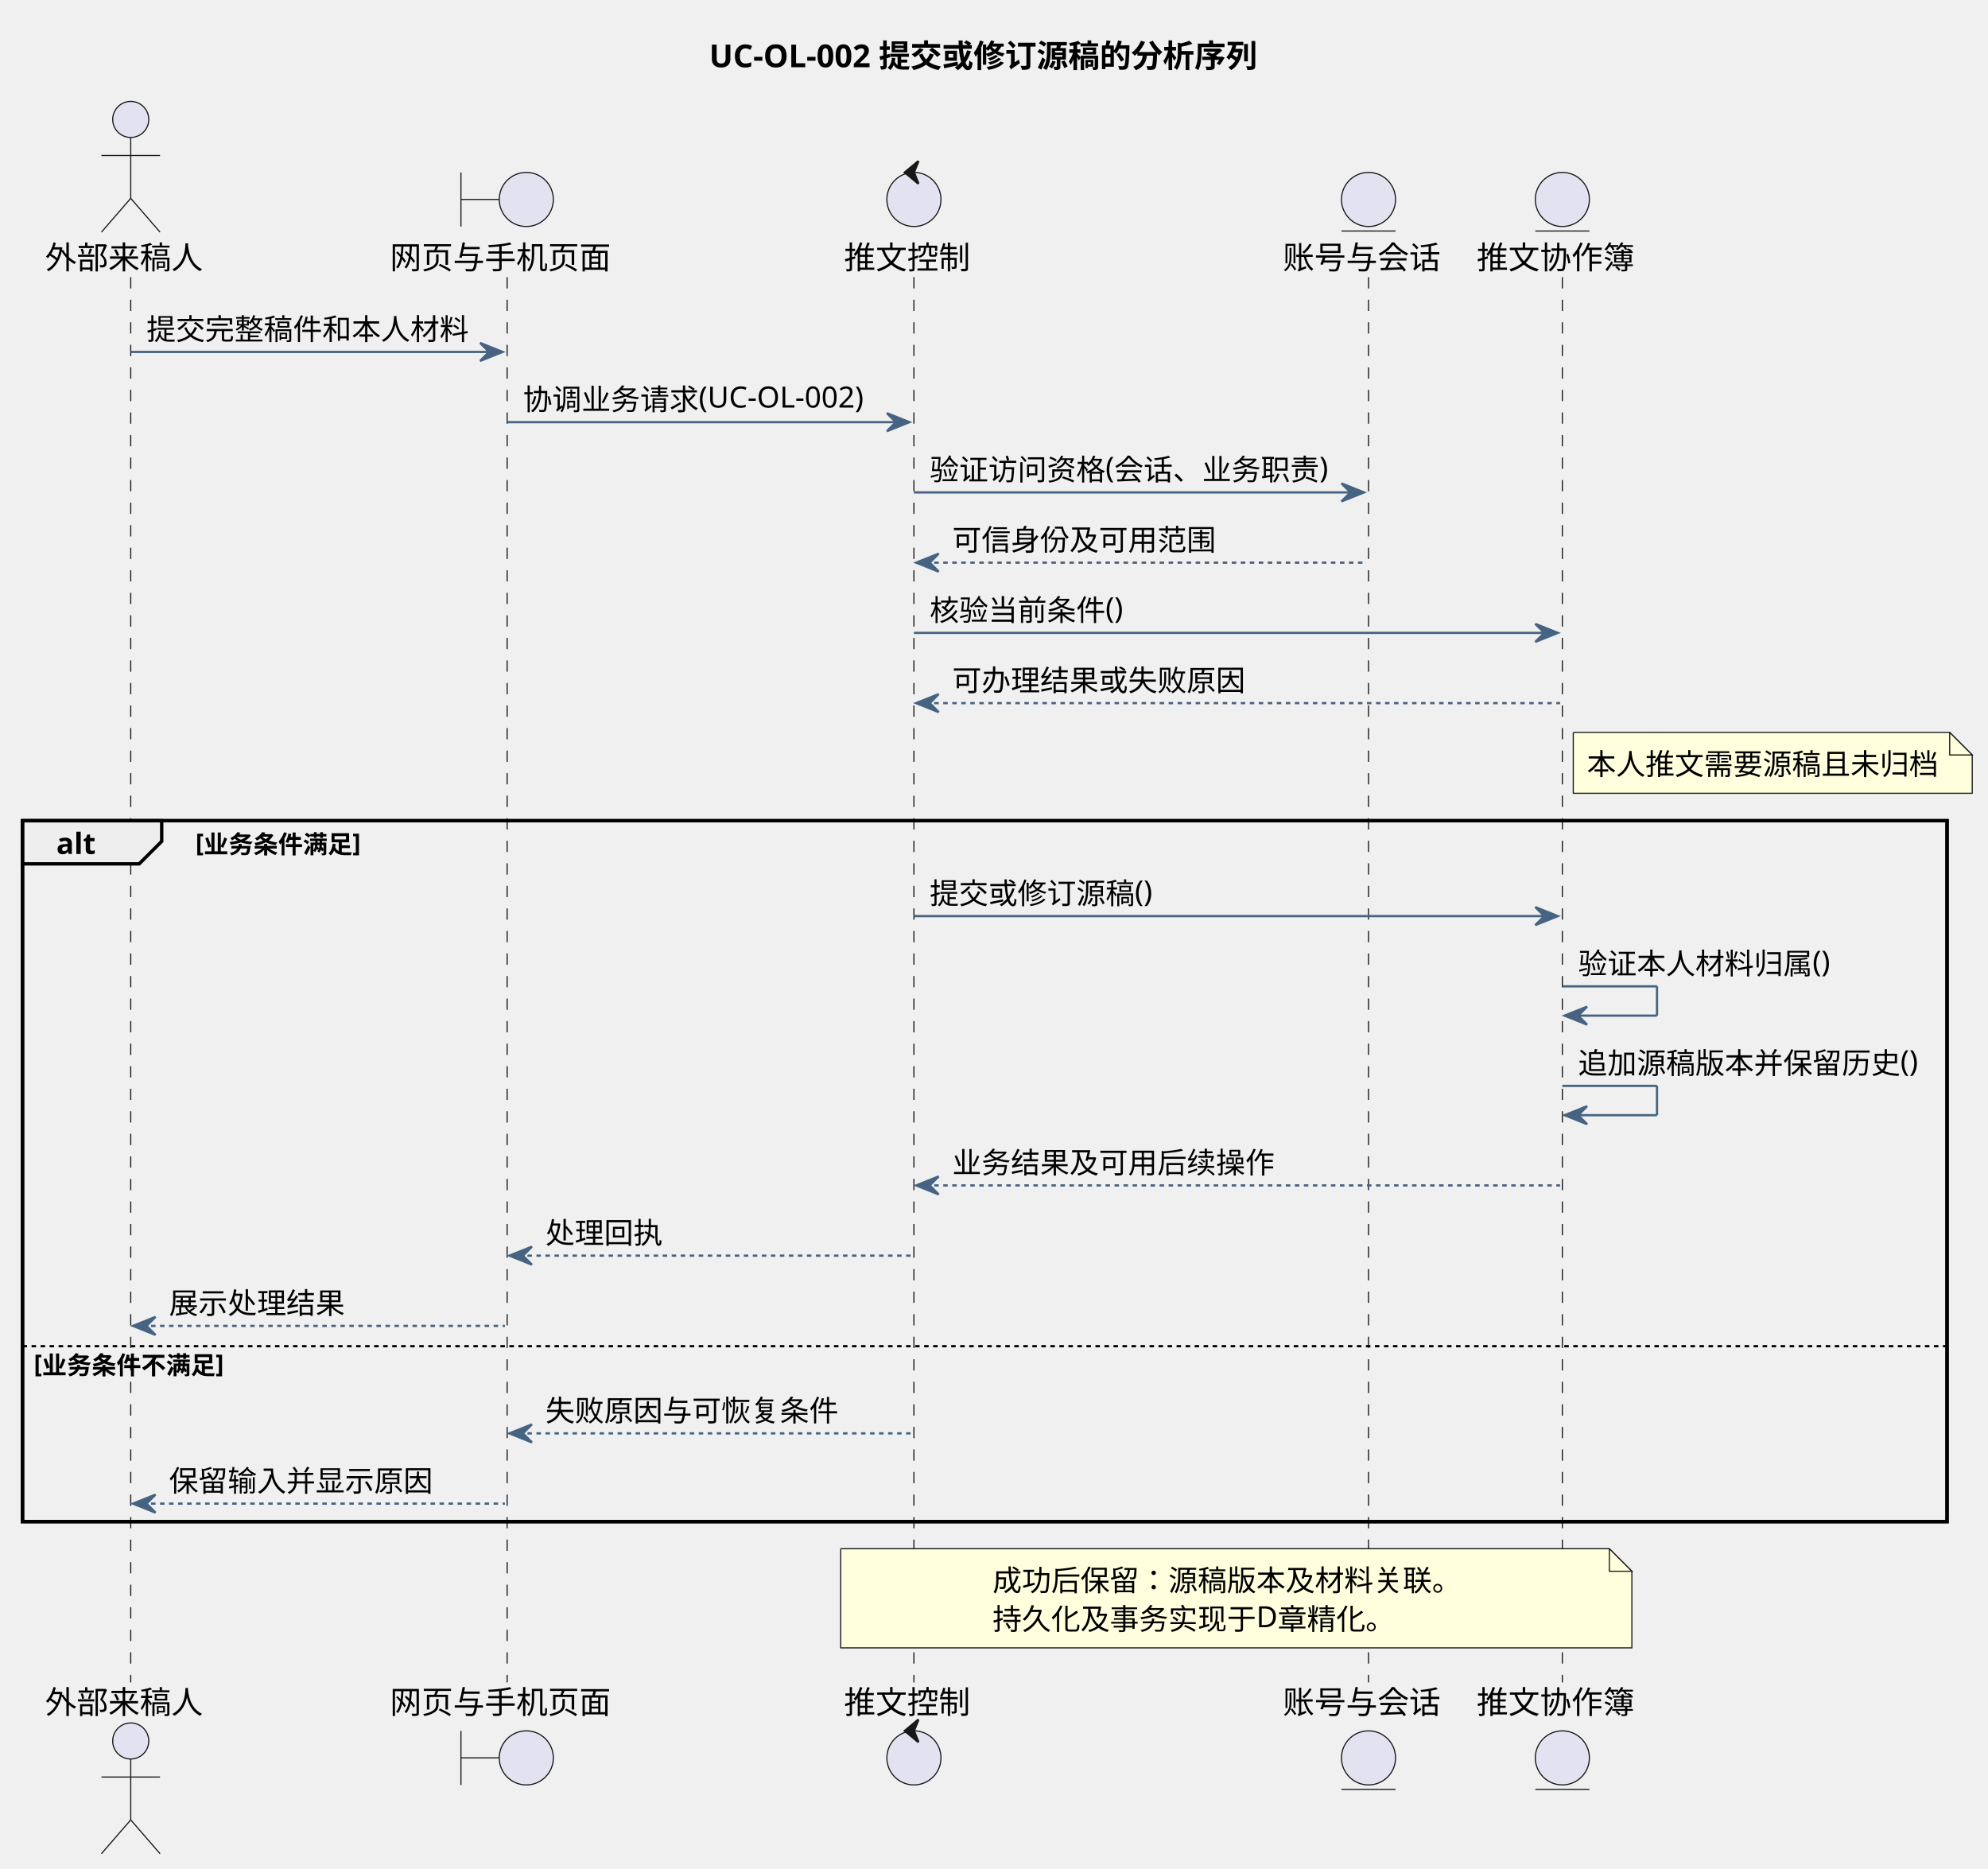
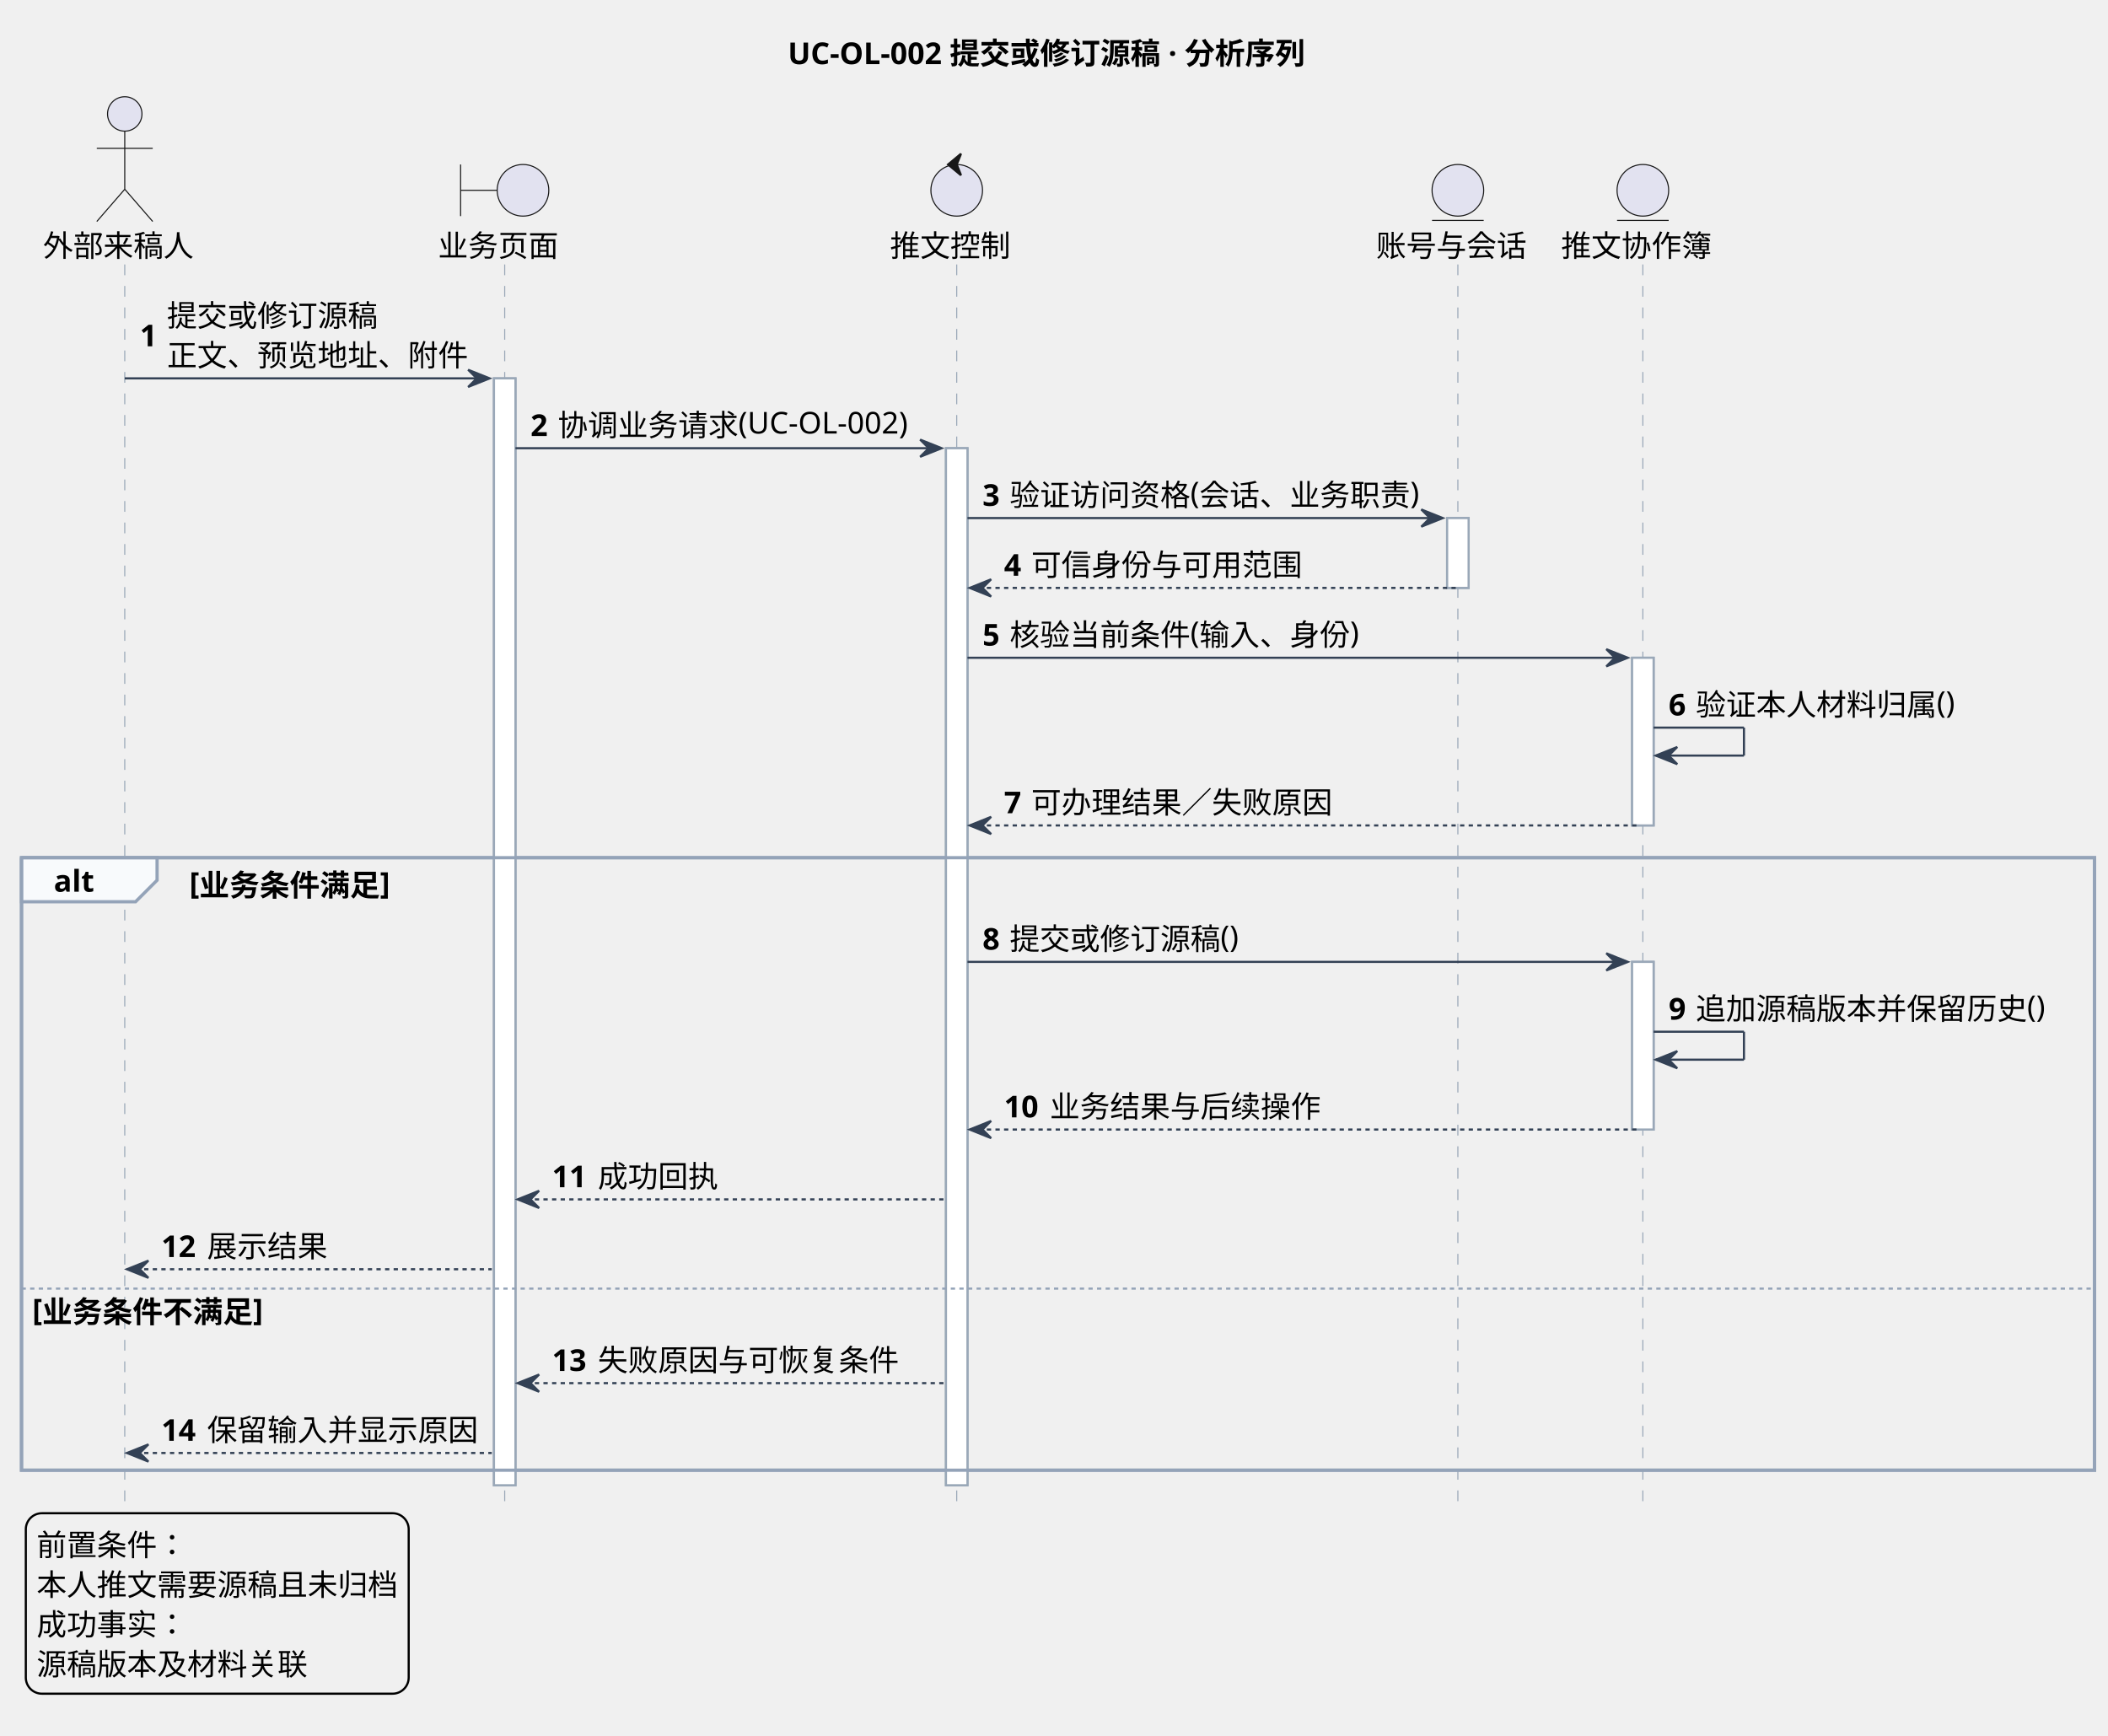
- <svg xmlns="http://www.w3.org/2000/svg" contentStyleType="text/css" height="829px" preserveAspectRatio="none" style="width:882px;height:829px;background:#FFFFFF;" version="1.1" viewBox="0 0 882 829" width="882px" zoomAndPan="magnify">
+ <svg xmlns="http://www.w3.org/2000/svg" contentStyleType="text/css" height="807px" preserveAspectRatio="none" style="width:980px;height:807px;background:#FFFFFF;" version="1.1" viewBox="0 0 980 807" width="980px" zoomAndPan="magnify">
  <defs />
  <g>
-     <text fill="#000000" font-family="Microsoft YaHei" font-size="14" font-weight="bold" lengthAdjust="spacing" textLength="249.703" x="314.648" y="29.814">UC-OL-002 提交或修订源稿的分析序列</text>
-     <rect fill="none" height="310.938" style="stroke:#000000;stroke-width:1.5;" width="853.837" x="10" y="364.059" />
-     <line style="stroke:#181818;stroke-width:0.5;stroke-dasharray:5.0,5.0;" x1="58" x2="58" y1="122.955" y2="746.312" />
-     <line style="stroke:#181818;stroke-width:0.5;stroke-dasharray:5.0,5.0;" x1="225" x2="225" y1="122.955" y2="746.312" />
-     <line style="stroke:#181818;stroke-width:0.5;stroke-dasharray:5.0,5.0;" x1="405.47" x2="405.47" y1="122.955" y2="746.312" />
-     <line style="stroke:#181818;stroke-width:0.5;stroke-dasharray:5.0,5.0;" x1="607.153" x2="607.153" y1="122.955" y2="746.312" />
-     <line style="stroke:#181818;stroke-width:0.5;stroke-dasharray:5.0,5.0;" x1="693.153" x2="693.153" y1="122.955" y2="746.312" />
+     <text fill="#000000" font-family="Microsoft YaHei" font-size="14" font-weight="bold" lengthAdjust="spacing" textLength="250.195" x="366.274" y="29.814">UC-OL-002 提交或修订源稿 · 分析序列</text>
+     <rect fill="#FFFFFF" height="514.641" style="stroke:#9AA8B8;stroke-width:1.0;" width="10" x="229.634" y="175.91" />
+     <rect fill="#FFFFFF" height="482.163" style="stroke:#9AA8B8;stroke-width:1.0;" width="10" x="439.773" y="208.388" />
+     <rect fill="#FFFFFF" height="32.477" style="stroke:#9AA8B8;stroke-width:1.0;" width="10" x="672.759" y="240.865" />
+     <rect fill="#FFFFFF" height="77.955" style="stroke:#9AA8B8;stroke-width:1.0;" width="10" x="758.759" y="305.82" />
+     <rect fill="#FFFFFF" height="77.955" style="stroke:#9AA8B8;stroke-width:1.0;" width="10" x="758.759" y="447.208" />
+     <rect fill="none" height="284.775" style="stroke:#94A3B8;stroke-width:1.5;" width="963.744" x="10" y="398.775" />
+     <line style="stroke:#9AA8B8;stroke-width:0.5;stroke-dasharray:5.0,5.0;" x1="58" x2="58" y1="122.955" y2="700.551" />
+     <line style="stroke:#9AA8B8;stroke-width:0.5;stroke-dasharray:5.0,5.0;" x1="234.634" x2="234.634" y1="122.955" y2="700.551" />
+     <line style="stroke:#9AA8B8;stroke-width:0.5;stroke-dasharray:5.0,5.0;" x1="444.773" x2="444.773" y1="122.955" y2="700.551" />
+     <line style="stroke:#9AA8B8;stroke-width:0.5;stroke-dasharray:5.0,5.0;" x1="677.759" x2="677.759" y1="122.955" y2="700.551" />
+     <line style="stroke:#9AA8B8;stroke-width:0.5;stroke-dasharray:5.0,5.0;" x1="763.759" x2="763.759" y1="122.955" y2="700.551" />
    <text fill="#000000" font-family="Microsoft YaHei" font-size="14" lengthAdjust="spacing" textLength="70" x="20" y="119.291">外部来稿人</text>
    <ellipse cx="58" cy="52.977" fill="#E2E2F0" rx="8" ry="8" style="stroke:#181818;stroke-width:0.5;" />
    <path d="M58,60.977 L58,87.978 M45,68.978 L71,68.978 M58,87.978 L45,102.978 M58,87.978 L71,102.978 " fill="none" style="stroke:#181818;stroke-width:0.5;" />
-     <text fill="#000000" font-family="Microsoft YaHei" font-size="14" lengthAdjust="spacing" textLength="70" x="20" y="760.125">外部来稿人</text>
-     <ellipse cx="58" cy="772.29" fill="#E2E2F0" rx="8" ry="8" style="stroke:#181818;stroke-width:0.5;" />
-     <path d="M58,780.29 L58,807.29 M45,788.29 L71,788.29 M58,807.29 L45,822.29 M58,807.29 L71,822.29 " fill="none" style="stroke:#181818;stroke-width:0.5;" />
-     <text fill="#000000" font-family="Microsoft YaHei" font-size="14" lengthAdjust="spacing" textLength="98" x="173" y="119.291">网页与手机页面</text>
-     <path d="M204.5,76.478 L204.5,100.478 M204.5,88.478 L221.5,88.478 " fill="none" style="stroke:#181818;stroke-width:0.5;" />
-     <ellipse cx="233.5" cy="88.478" fill="#E2E2F0" rx="12" ry="12" style="stroke:#181818;stroke-width:0.5;" />
-     <text fill="#000000" font-family="Microsoft YaHei" font-size="14" lengthAdjust="spacing" textLength="98" x="173" y="760.125">网页与手机页面</text>
-     <path d="M204.5,767.79 L204.5,791.79 M204.5,779.79 L221.5,779.79 " fill="none" style="stroke:#181818;stroke-width:0.5;" />
-     <ellipse cx="233.5" cy="779.79" fill="#E2E2F0" rx="12" ry="12" style="stroke:#181818;stroke-width:0.5;" />
-     <text fill="#000000" font-family="Microsoft YaHei" font-size="14" lengthAdjust="spacing" textLength="56" x="374.47" y="119.291">推文控制</text>
-     <ellipse cx="405.47" cy="88.478" fill="#E2E2F0" rx="12" ry="12" style="stroke:#181818;stroke-width:0.5;" />
-     <polygon fill="#181818" points="401.47,76.478,407.47,71.478,405.47,76.478,407.47,81.478,401.47,76.478" style="stroke:#181818;stroke-width:1.0;" />
-     <text fill="#000000" font-family="Microsoft YaHei" font-size="14" lengthAdjust="spacing" textLength="56" x="374.47" y="760.125">推文控制</text>
-     <ellipse cx="405.47" cy="779.79" fill="#E2E2F0" rx="12" ry="12" style="stroke:#181818;stroke-width:0.5;" />
-     <polygon fill="#181818" points="401.47,767.79,407.47,762.79,405.47,767.79,407.47,772.79,401.47,767.79" style="stroke:#181818;stroke-width:1.0;" />
-     <text fill="#000000" font-family="Microsoft YaHei" font-size="14" lengthAdjust="spacing" textLength="70" x="569.153" y="119.291">账号与会话</text>
-     <ellipse cx="607.153" cy="88.478" fill="#E2E2F0" rx="12" ry="12" style="stroke:#181818;stroke-width:0.5;" />
-     <line style="stroke:#181818;stroke-width:0.5;" x1="595.153" x2="619.153" y1="102.478" y2="102.478" />
-     <text fill="#000000" font-family="Microsoft YaHei" font-size="14" lengthAdjust="spacing" textLength="70" x="569.153" y="760.125">账号与会话</text>
-     <ellipse cx="607.153" cy="779.79" fill="#E2E2F0" rx="12" ry="12" style="stroke:#181818;stroke-width:0.5;" />
-     <line style="stroke:#181818;stroke-width:0.5;" x1="595.153" x2="619.153" y1="793.79" y2="793.79" />
-     <text fill="#000000" font-family="Microsoft YaHei" font-size="14" lengthAdjust="spacing" textLength="70" x="655.153" y="119.291">推文协作簿</text>
-     <ellipse cx="693.153" cy="88.478" fill="#E2E2F0" rx="12" ry="12" style="stroke:#181818;stroke-width:0.5;" />
-     <line style="stroke:#181818;stroke-width:0.5;" x1="681.153" x2="705.153" y1="102.478" y2="102.478" />
-     <text fill="#000000" font-family="Microsoft YaHei" font-size="14" lengthAdjust="spacing" textLength="70" x="655.153" y="760.125">推文协作簿</text>
-     <ellipse cx="693.153" cy="779.79" fill="#E2E2F0" rx="12" ry="12" style="stroke:#181818;stroke-width:0.5;" />
-     <line style="stroke:#181818;stroke-width:0.5;" x1="681.153" x2="705.153" y1="793.79" y2="793.79" />
-     <polygon fill="#466482" points="213,152.113,223,156.113,213,160.113,217,156.113" style="stroke:#466482;stroke-width:1.0;" />
-     <line style="stroke:#466482;stroke-width:1.0;" x1="58" x2="219" y1="156.113" y2="156.113" />
-     <text fill="#000000" font-family="Microsoft YaHei" font-size="13" lengthAdjust="spacing" textLength="143" x="65" y="150.71">提交完整稿件和本人材料</text>
-     <polygon fill="#466482" points="393.47,183.27,403.47,187.27,393.47,191.27,397.47,187.27" style="stroke:#466482;stroke-width:1.0;" />
-     <line style="stroke:#466482;stroke-width:1.0;" x1="225" x2="399.47" y1="187.27" y2="187.27" />
-     <text fill="#000000" font-family="Microsoft YaHei" font-size="13" lengthAdjust="spacing" textLength="156.47" x="232" y="181.868">协调业务请求(UC-OL-002)</text>
-     <polygon fill="#466482" points="595.153,214.428,605.153,218.428,595.153,222.428,599.153,218.428" style="stroke:#466482;stroke-width:1.0;" />
-     <line style="stroke:#466482;stroke-width:1.0;" x1="405.47" x2="601.153" y1="218.428" y2="218.428" />
-     <text fill="#000000" font-family="Microsoft YaHei" font-size="13" lengthAdjust="spacing" textLength="177.684" x="412.47" y="213.026">验证访问资格(会话、业务职责)</text>
-     <polygon fill="#466482" points="416.47,245.586,406.47,249.586,416.47,253.586,412.47,249.586" style="stroke:#466482;stroke-width:1.0;" />
-     <line style="stroke:#466482;stroke-width:1.0;stroke-dasharray:2.0,2.0;" x1="410.47" x2="606.153" y1="249.586" y2="249.586" />
-     <text fill="#000000" font-family="Microsoft YaHei" font-size="13" lengthAdjust="spacing" textLength="117" x="422.47" y="244.184">可信身份及可用范围</text>
-     <polygon fill="#466482" points="681.153,276.744,691.153,280.744,681.153,284.744,685.153,280.744" style="stroke:#466482;stroke-width:1.0;" />
-     <line style="stroke:#466482;stroke-width:1.0;" x1="405.47" x2="687.153" y1="280.744" y2="280.744" />
-     <text fill="#000000" font-family="Microsoft YaHei" font-size="13" lengthAdjust="spacing" textLength="86.684" x="412.47" y="275.341">核验当前条件()</text>
-     <polygon fill="#466482" points="416.47,307.901,406.47,311.901,416.47,315.901,412.47,311.901" style="stroke:#466482;stroke-width:1.0;" />
-     <line style="stroke:#466482;stroke-width:1.0;stroke-dasharray:2.0,2.0;" x1="410.47" x2="692.153" y1="311.901" y2="311.901" />
-     <text fill="#000000" font-family="Microsoft YaHei" font-size="13" lengthAdjust="spacing" textLength="130" x="422.47" y="306.499">可办理结果或失败原因</text>
-     <path d="M698,324.901 L698,351.901 L875,351.901 L875,334.901 L865,324.901 L698,324.901 " fill="#FEFFDD" style="stroke:#181818;stroke-width:0.5;" />
-     <path d="M865,324.901 L865,334.901 L875,334.901 L865,324.901 " fill="#FEFFDD" style="stroke:#181818;stroke-width:0.5;" />
-     <text fill="#000000" font-family="Microsoft YaHei" font-size="13" lengthAdjust="spacing" textLength="156" x="704" y="343.657">本人推文需要源稿且未归档</text>
-     <path d="M10,364.059 L71.739,364.059 L71.739,373.217 L61.739,383.217 L10,383.217 L10,364.059 " fill="#EEEEEE" style="stroke:#000000;stroke-width:1.5;" />
-     <rect fill="none" height="310.938" style="stroke:#000000;stroke-width:1.5;" width="853.837" x="10" y="364.059" />
-     <text fill="#000000" font-family="Microsoft YaHei" font-size="13" font-weight="bold" lengthAdjust="spacing" textLength="16.739" x="25" y="378.815">alt</text>
-     <text fill="#000000" font-family="Microsoft YaHei" font-size="11" font-weight="bold" lengthAdjust="spacing" textLength="74.572" x="86.739" y="377.698">[业务条件满足]</text>
-     <polygon fill="#466482" points="681.153,402.375,691.153,406.375,681.153,410.375,685.153,406.375" style="stroke:#466482;stroke-width:1.0;" />
-     <line style="stroke:#466482;stroke-width:1.0;" x1="405.47" x2="687.153" y1="406.375" y2="406.375" />
-     <text fill="#000000" font-family="Microsoft YaHei" font-size="13" lengthAdjust="spacing" textLength="99.684" x="412.47" y="400.972">提交或修订源稿()</text>
-     <line style="stroke:#466482;stroke-width:1.0;" x1="693.153" x2="735.153" y1="437.532" y2="437.532" />
-     <line style="stroke:#466482;stroke-width:1.0;" x1="735.153" x2="735.153" y1="437.532" y2="450.532" />
-     <line style="stroke:#466482;stroke-width:1.0;" x1="694.153" x2="735.153" y1="450.532" y2="450.532" />
-     <polygon fill="#466482" points="704.153,446.532,694.153,450.532,704.153,454.532,700.153,450.532" style="stroke:#466482;stroke-width:1.0;" />
-     <text fill="#000000" font-family="Microsoft YaHei" font-size="13" lengthAdjust="spacing" textLength="112.684" x="700.153" y="432.13">验证本人材料归属()</text>
-     <line style="stroke:#466482;stroke-width:1.0;" x1="693.153" x2="735.153" y1="481.69" y2="481.69" />
-     <line style="stroke:#466482;stroke-width:1.0;" x1="735.153" x2="735.153" y1="481.69" y2="494.69" />
-     <line style="stroke:#466482;stroke-width:1.0;" x1="694.153" x2="735.153" y1="494.69" y2="494.69" />
-     <polygon fill="#466482" points="704.153,490.69,694.153,494.69,704.153,498.69,700.153,494.69" style="stroke:#466482;stroke-width:1.0;" />
-     <text fill="#000000" font-family="Microsoft YaHei" font-size="13" lengthAdjust="spacing" textLength="151.684" x="700.153" y="476.288">追加源稿版本并保留历史()</text>
-     <polygon fill="#466482" points="416.47,521.848,406.47,525.848,416.47,529.848,412.47,525.848" style="stroke:#466482;stroke-width:1.0;" />
-     <line style="stroke:#466482;stroke-width:1.0;stroke-dasharray:2.0,2.0;" x1="410.47" x2="692.153" y1="525.848" y2="525.848" />
-     <text fill="#000000" font-family="Microsoft YaHei" font-size="13" lengthAdjust="spacing" textLength="143" x="422.47" y="520.445">业务结果及可用后续操作</text>
-     <polygon fill="#466482" points="236,553.005,226,557.005,236,561.005,232,557.005" style="stroke:#466482;stroke-width:1.0;" />
-     <line style="stroke:#466482;stroke-width:1.0;stroke-dasharray:2.0,2.0;" x1="230" x2="404.47" y1="557.005" y2="557.005" />
-     <text fill="#000000" font-family="Microsoft YaHei" font-size="13" lengthAdjust="spacing" textLength="52" x="242" y="551.603">处理回执</text>
-     <polygon fill="#466482" points="69,584.163,59,588.163,69,592.163,65,588.163" style="stroke:#466482;stroke-width:1.0;" />
-     <line style="stroke:#466482;stroke-width:1.0;stroke-dasharray:2.0,2.0;" x1="63" x2="224" y1="588.163" y2="588.163" />
-     <text fill="#000000" font-family="Microsoft YaHei" font-size="13" lengthAdjust="spacing" textLength="78" x="75" y="582.761">展示处理结果</text>
-     <line style="stroke:#000000;stroke-width:1.0;stroke-dasharray:2.0,2.0;" x1="10" x2="863.837" y1="597.163" y2="597.163" />
-     <text fill="#000000" font-family="Microsoft YaHei" font-size="11" font-weight="bold" lengthAdjust="spacing" textLength="85.572" x="15" y="608.802">[业务条件不满足]</text>
-     <polygon fill="#466482" points="236,631.839,226,635.839,236,639.839,232,635.839" style="stroke:#466482;stroke-width:1.0;" />
-     <line style="stroke:#466482;stroke-width:1.0;stroke-dasharray:2.0,2.0;" x1="230" x2="404.47" y1="635.839" y2="635.839" />
-     <text fill="#000000" font-family="Microsoft YaHei" font-size="13" lengthAdjust="spacing" textLength="130" x="242" y="630.437">失败原因与可恢复条件</text>
-     <polygon fill="#466482" points="69,662.997,59,666.997,69,670.997,65,666.997" style="stroke:#466482;stroke-width:1.0;" />
-     <line style="stroke:#466482;stroke-width:1.0;stroke-dasharray:2.0,2.0;" x1="63" x2="224" y1="666.997" y2="666.997" />
-     <text fill="#000000" font-family="Microsoft YaHei" font-size="13" lengthAdjust="spacing" textLength="117" x="75" y="661.594">保留输入并显示原因</text>
-     <path d="M373,686.997 L373,730.997 L724,730.997 L724,696.997 L714,686.997 L373,686.997 " fill="#FEFFDD" style="stroke:#181818;stroke-width:0.5;" />
-     <path d="M714,686.997 L714,696.997 L724,696.997 L714,686.997 " fill="#FEFFDD" style="stroke:#181818;stroke-width:0.5;" />
-     <text fill="#000000" font-family="Microsoft YaHei" font-size="13" lengthAdjust="spacing" textLength="208" x="440.342" y="705.752">成功后保留：源稿版本及材料关联。</text>
-     <text fill="#000000" font-family="Microsoft YaHei" font-size="13" lengthAdjust="spacing" textLength="178.902" x="440.342" y="722.91">持久化及事务实现于D章精化。</text>
+     <text fill="#000000" font-family="Microsoft YaHei" font-size="14" lengthAdjust="spacing" textLength="56" x="203.634" y="119.291">业务页面</text>
+     <path d="M214.134,76.478 L214.134,100.478 M214.134,88.478 L231.134,88.478 " fill="none" style="stroke:#181818;stroke-width:0.5;" />
+     <ellipse cx="243.134" cy="88.478" fill="#E2E2F0" rx="12" ry="12" style="stroke:#181818;stroke-width:0.5;" />
+     <text fill="#000000" font-family="Microsoft YaHei" font-size="14" lengthAdjust="spacing" textLength="56" x="413.773" y="119.291">推文控制</text>
+     <ellipse cx="444.773" cy="88.478" fill="#E2E2F0" rx="12" ry="12" style="stroke:#181818;stroke-width:0.5;" />
+     <polygon fill="#181818" points="440.773,76.478,446.773,71.478,444.773,76.478,446.773,81.478,440.773,76.478" style="stroke:#181818;stroke-width:1.0;" />
+     <text fill="#000000" font-family="Microsoft YaHei" font-size="14" lengthAdjust="spacing" textLength="70" x="639.759" y="119.291">账号与会话</text>
+     <ellipse cx="677.759" cy="88.478" fill="#E2E2F0" rx="12" ry="12" style="stroke:#181818;stroke-width:0.5;" />
+     <line style="stroke:#181818;stroke-width:0.5;" x1="665.759" x2="689.759" y1="102.478" y2="102.478" />
+     <text fill="#000000" font-family="Microsoft YaHei" font-size="14" lengthAdjust="spacing" textLength="70" x="725.759" y="119.291">推文协作簿</text>
+     <ellipse cx="763.759" cy="88.478" fill="#E2E2F0" rx="12" ry="12" style="stroke:#181818;stroke-width:0.5;" />
+     <line style="stroke:#181818;stroke-width:0.5;" x1="751.759" x2="775.759" y1="102.478" y2="102.478" />
+     <rect fill="#FFFFFF" height="514.641" style="stroke:#9AA8B8;stroke-width:1.0;" width="10" x="229.634" y="175.91" />
+     <rect fill="#FFFFFF" height="482.163" style="stroke:#9AA8B8;stroke-width:1.0;" width="10" x="439.773" y="208.388" />
+     <rect fill="#FFFFFF" height="32.477" style="stroke:#9AA8B8;stroke-width:1.0;" width="10" x="672.759" y="240.865" />
+     <rect fill="#FFFFFF" height="77.955" style="stroke:#9AA8B8;stroke-width:1.0;" width="10" x="758.759" y="305.82" />
+     <rect fill="#FFFFFF" height="77.955" style="stroke:#9AA8B8;stroke-width:1.0;" width="10" x="758.759" y="447.208" />
+     <polygon fill="#334155" points="217.634,171.91,227.634,175.91,217.634,179.91,221.634,175.91" style="stroke:#334155;stroke-width:1.0;" />
+     <line style="stroke:#334155;stroke-width:1.0;" x1="58" x2="223.634" y1="175.91" y2="175.91" />
+     <text fill="#000000" font-family="Microsoft YaHei" font-size="14" font-weight="bold" lengthAdjust="spacing" textLength="8.634" x="65" y="161.007">1</text>
+     <text fill="#000000" font-family="Microsoft YaHei" font-size="14" lengthAdjust="spacing" textLength="98" x="77.634" y="151.769">提交或修订源稿</text>
+     <text fill="#000000" font-family="Microsoft YaHei" font-size="14" lengthAdjust="spacing" textLength="140" x="77.634" y="170.246">正文、预览地址、附件</text>
+     <polygon fill="#334155" points="427.773,204.388,437.773,208.388,427.773,212.388,431.773,208.388" style="stroke:#334155;stroke-width:1.0;" />
+     <line style="stroke:#334155;stroke-width:1.0;" x1="239.634" x2="433.773" y1="208.388" y2="208.388" />
+     <text fill="#000000" font-family="Microsoft YaHei" font-size="14" font-weight="bold" lengthAdjust="spacing" textLength="8.634" x="246.634" y="202.724">2</text>
+     <text fill="#000000" font-family="Microsoft YaHei" font-size="14" lengthAdjust="spacing" textLength="168.506" x="259.268" y="202.724">协调业务请求(UC-OL-002)</text>
+     <polygon fill="#334155" points="660.759,236.865,670.759,240.865,660.759,244.865,664.759,240.865" style="stroke:#334155;stroke-width:1.0;" />
+     <line style="stroke:#334155;stroke-width:1.0;" x1="449.773" x2="666.759" y1="240.865" y2="240.865" />
+     <text fill="#000000" font-family="Microsoft YaHei" font-size="14" font-weight="bold" lengthAdjust="spacing" textLength="8.634" x="456.773" y="235.201">3</text>
+     <text fill="#000000" font-family="Microsoft YaHei" font-size="14" lengthAdjust="spacing" textLength="191.352" x="469.407" y="235.201">验证访问资格(会话、业务职责)</text>
+     <polygon fill="#334155" points="460.773,269.343,450.773,273.343,460.773,277.343,456.773,273.343" style="stroke:#334155;stroke-width:1.0;" />
+     <line style="stroke:#334155;stroke-width:1.0;stroke-dasharray:2.0,2.0;" x1="454.773" x2="676.759" y1="273.343" y2="273.343" />
+     <text fill="#000000" font-family="Microsoft YaHei" font-size="14" font-weight="bold" lengthAdjust="spacing" textLength="8.634" x="466.773" y="267.679">4</text>
+     <text fill="#000000" font-family="Microsoft YaHei" font-size="14" lengthAdjust="spacing" textLength="126" x="479.407" y="267.679">可信身份与可用范围</text>
+     <polygon fill="#334155" points="746.759,301.82,756.759,305.82,746.759,309.82,750.759,305.82" style="stroke:#334155;stroke-width:1.0;" />
+     <line style="stroke:#334155;stroke-width:1.0;" x1="449.773" x2="752.759" y1="305.82" y2="305.82" />
+     <text fill="#000000" font-family="Microsoft YaHei" font-size="14" font-weight="bold" lengthAdjust="spacing" textLength="8.634" x="456.773" y="300.156">5</text>
+     <text fill="#000000" font-family="Microsoft YaHei" font-size="14" lengthAdjust="spacing" textLength="163.352" x="469.407" y="300.156">核验当前条件(输入、身份)</text>
+     <line style="stroke:#334155;stroke-width:1.0;" x1="768.759" x2="810.759" y1="338.298" y2="338.298" />
+     <line style="stroke:#334155;stroke-width:1.0;" x1="810.759" x2="810.759" y1="338.298" y2="351.298" />
+     <line style="stroke:#334155;stroke-width:1.0;" x1="769.759" x2="810.759" y1="351.298" y2="351.298" />
+     <polygon fill="#334155" points="779.759,347.298,769.759,351.298,779.759,355.298,775.759,351.298" style="stroke:#334155;stroke-width:1.0;" />
+     <text fill="#000000" font-family="Microsoft YaHei" font-size="14" font-weight="bold" lengthAdjust="spacing" textLength="8.634" x="775.759" y="332.634">6</text>
+     <text fill="#000000" font-family="Microsoft YaHei" font-size="14" lengthAdjust="spacing" textLength="121.352" x="788.393" y="332.634">验证本人材料归属()</text>
+     <polygon fill="#334155" points="460.773,379.775,450.773,383.775,460.773,387.775,456.773,383.775" style="stroke:#334155;stroke-width:1.0;" />
+     <line style="stroke:#334155;stroke-width:1.0;stroke-dasharray:2.0,2.0;" x1="454.773" x2="762.759" y1="383.775" y2="383.775" />
+     <text fill="#000000" font-family="Microsoft YaHei" font-size="14" font-weight="bold" lengthAdjust="spacing" textLength="8.634" x="466.773" y="378.111">7</text>
+     <text fill="#000000" font-family="Microsoft YaHei" font-size="14" lengthAdjust="spacing" textLength="140" x="479.407" y="378.111">可办理结果／失败原因</text>
+     <path d="M10,398.775 L73.026,398.775 L73.026,409.253 L63.026,419.253 L10,419.253 L10,398.775 " fill="#F8FAFC" style="stroke:#94A3B8;stroke-width:1.5;" />
+     <rect fill="none" height="284.775" style="stroke:#94A3B8;stroke-width:1.5;" width="963.744" x="10" y="398.775" />
+     <text fill="#000000" font-family="Microsoft YaHei" font-size="14" font-weight="bold" lengthAdjust="spacing" textLength="18.026" x="25" y="414.589">alt</text>
+     <text fill="#000000" font-family="Microsoft YaHei" font-size="14" font-weight="bold" lengthAdjust="spacing" textLength="94.91" x="88.026" y="415.589">[业务条件满足]</text>
+     <polygon fill="#334155" points="746.759,443.208,756.759,447.208,746.759,451.208,750.759,447.208" style="stroke:#334155;stroke-width:1.0;" />
+     <line style="stroke:#334155;stroke-width:1.0;" x1="449.773" x2="752.759" y1="447.208" y2="447.208" />
+     <text fill="#000000" font-family="Microsoft YaHei" font-size="14" font-weight="bold" lengthAdjust="spacing" textLength="8.634" x="456.773" y="441.544">8</text>
+     <text fill="#000000" font-family="Microsoft YaHei" font-size="14" lengthAdjust="spacing" textLength="107.352" x="469.407" y="441.544">提交或修订源稿()</text>
+     <line style="stroke:#334155;stroke-width:1.0;" x1="768.759" x2="810.759" y1="479.685" y2="479.685" />
+     <line style="stroke:#334155;stroke-width:1.0;" x1="810.759" x2="810.759" y1="479.685" y2="492.685" />
+     <line style="stroke:#334155;stroke-width:1.0;" x1="769.759" x2="810.759" y1="492.685" y2="492.685" />
+     <polygon fill="#334155" points="779.759,488.685,769.759,492.685,779.759,496.685,775.759,492.685" style="stroke:#334155;stroke-width:1.0;" />
+     <text fill="#000000" font-family="Microsoft YaHei" font-size="14" font-weight="bold" lengthAdjust="spacing" textLength="8.634" x="775.759" y="474.022">9</text>
+     <text fill="#000000" font-family="Microsoft YaHei" font-size="14" lengthAdjust="spacing" textLength="163.352" x="788.393" y="474.022">追加源稿版本并保留历史()</text>
+     <polygon fill="#334155" points="460.773,521.163,450.773,525.163,460.773,529.163,456.773,525.163" style="stroke:#334155;stroke-width:1.0;" />
+     <line style="stroke:#334155;stroke-width:1.0;stroke-dasharray:2.0,2.0;" x1="454.773" x2="762.759" y1="525.163" y2="525.163" />
+     <text fill="#000000" font-family="Microsoft YaHei" font-size="14" font-weight="bold" lengthAdjust="spacing" textLength="17.268" x="466.773" y="519.499">10</text>
+     <text fill="#000000" font-family="Microsoft YaHei" font-size="14" lengthAdjust="spacing" textLength="126" x="488.041" y="519.499">业务结果与后续操作</text>
+     <polygon fill="#334155" points="250.634,553.641,240.634,557.641,250.634,561.641,246.634,557.641" style="stroke:#334155;stroke-width:1.0;" />
+     <line style="stroke:#334155;stroke-width:1.0;stroke-dasharray:2.0,2.0;" x1="244.634" x2="438.773" y1="557.641" y2="557.641" />
+     <text fill="#000000" font-family="Microsoft YaHei" font-size="14" font-weight="bold" lengthAdjust="spacing" textLength="17.268" x="256.634" y="551.977">11</text>
+     <text fill="#000000" font-family="Microsoft YaHei" font-size="14" lengthAdjust="spacing" textLength="56" x="277.901" y="551.977">成功回执</text>
+     <polygon fill="#334155" points="69,586.118,59,590.118,69,594.118,65,590.118" style="stroke:#334155;stroke-width:1.0;" />
+     <line style="stroke:#334155;stroke-width:1.0;stroke-dasharray:2.0,2.0;" x1="63" x2="228.634" y1="590.118" y2="590.118" />
+     <text fill="#000000" font-family="Microsoft YaHei" font-size="14" font-weight="bold" lengthAdjust="spacing" textLength="17.268" x="75" y="584.454">12</text>
+     <text fill="#000000" font-family="Microsoft YaHei" font-size="14" lengthAdjust="spacing" textLength="56" x="96.268" y="584.454">展示结果</text>
+     <line style="stroke:#94A3B8;stroke-width:1.0;stroke-dasharray:2.0,2.0;" x1="10" x2="973.744" y1="599.118" y2="599.118" />
+     <text fill="#000000" font-family="Microsoft YaHei" font-size="14" font-weight="bold" lengthAdjust="spacing" textLength="108.91" x="15" y="613.932">[业务条件不满足]</text>
+     <polygon fill="#334155" points="250.634,639.073,240.634,643.073,250.634,647.073,246.634,643.073" style="stroke:#334155;stroke-width:1.0;" />
+     <line style="stroke:#334155;stroke-width:1.0;stroke-dasharray:2.0,2.0;" x1="244.634" x2="438.773" y1="643.073" y2="643.073" />
+     <text fill="#000000" font-family="Microsoft YaHei" font-size="14" font-weight="bold" lengthAdjust="spacing" textLength="17.268" x="256.634" y="637.409">13</text>
+     <text fill="#000000" font-family="Microsoft YaHei" font-size="14" lengthAdjust="spacing" textLength="140" x="277.901" y="637.409">失败原因与可恢复条件</text>
+     <polygon fill="#334155" points="69,671.551,59,675.551,69,679.551,65,675.551" style="stroke:#334155;stroke-width:1.0;" />
+     <line style="stroke:#334155;stroke-width:1.0;stroke-dasharray:2.0,2.0;" x1="63" x2="228.634" y1="675.551" y2="675.551" />
+     <text fill="#000000" font-family="Microsoft YaHei" font-size="14" font-weight="bold" lengthAdjust="spacing" textLength="17.268" x="75" y="669.887">14</text>
+     <text fill="#000000" font-family="Microsoft YaHei" font-size="14" lengthAdjust="spacing" textLength="126" x="96.268" y="669.887">保留输入并显示原因</text>
+     <rect fill="none" height="83.91" id="_legend" rx="7.5" ry="7.5" style="stroke:#000000;stroke-width:1.0;" width="178" x="12" y="703.551" />
+     <text fill="#000000" font-family="Microsoft YaHei" font-size="14" lengthAdjust="spacing" textLength="70" x="17" y="723.364">前置条件：</text>
+     <text fill="#000000" font-family="Microsoft YaHei" font-size="14" lengthAdjust="spacing" textLength="168" x="17" y="741.842">本人推文需要源稿且未归档</text>
+     <text fill="#000000" font-family="Microsoft YaHei" font-size="14" lengthAdjust="spacing" textLength="70" x="17" y="760.319">成功事实：</text>
+     <text fill="#000000" font-family="Microsoft YaHei" font-size="14" lengthAdjust="spacing" textLength="126" x="17" y="778.797">源稿版本及材料关联</text>
  </g>
</svg>
